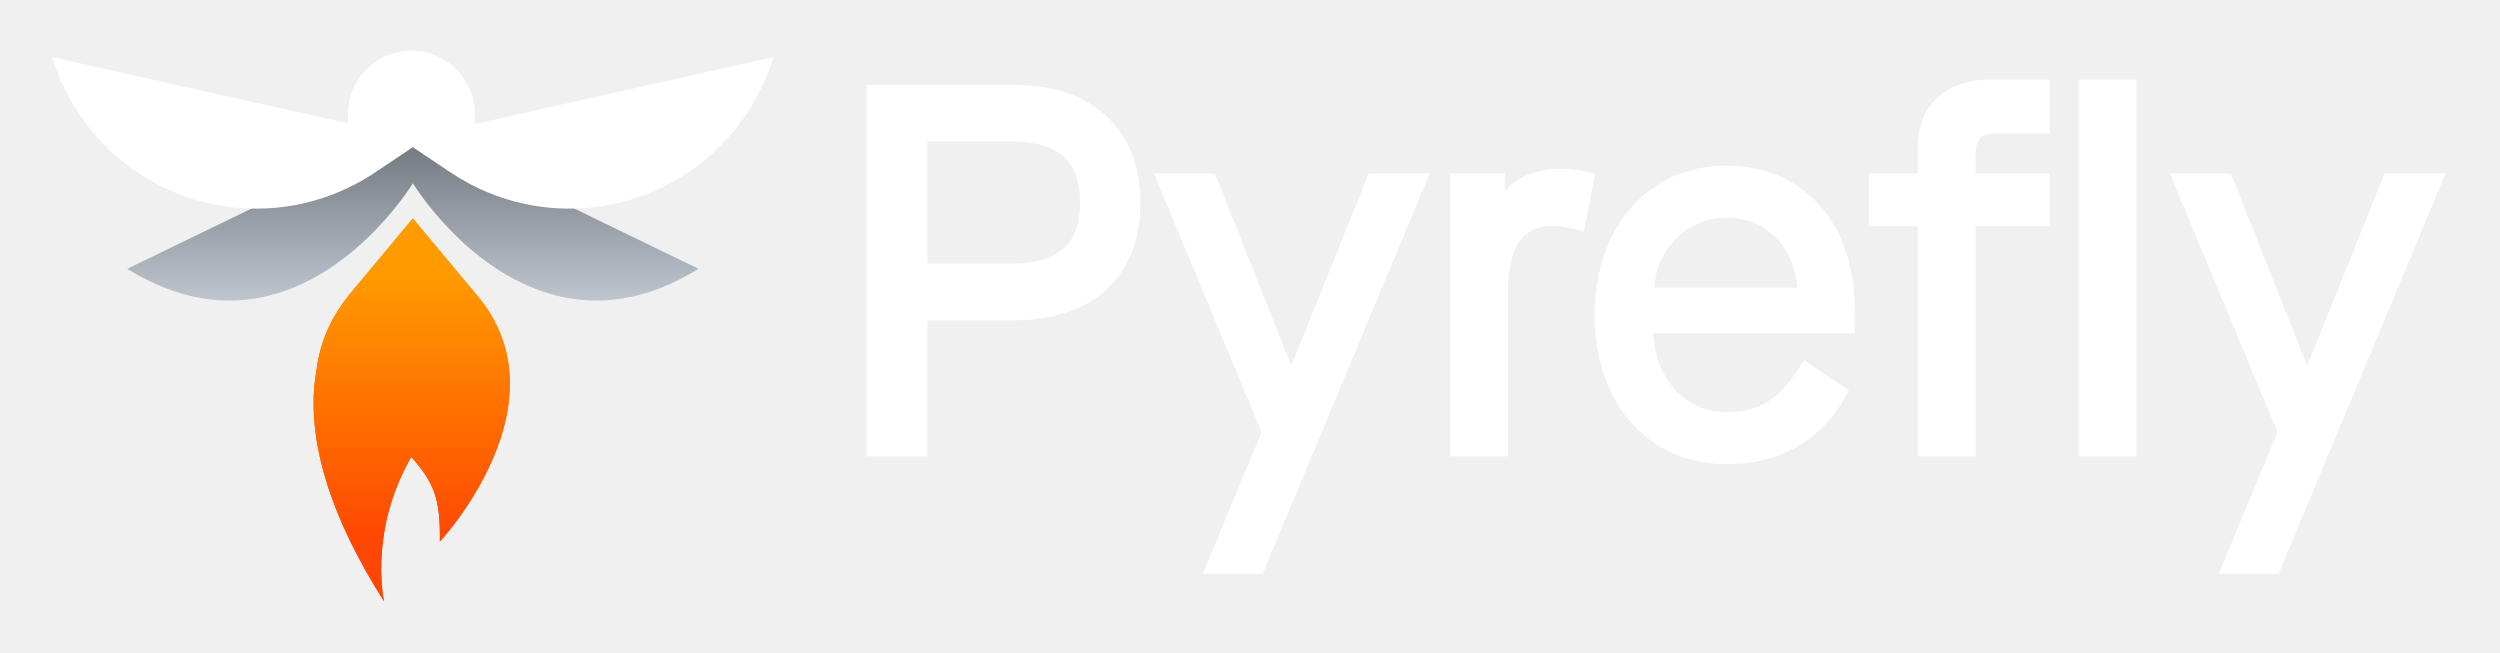
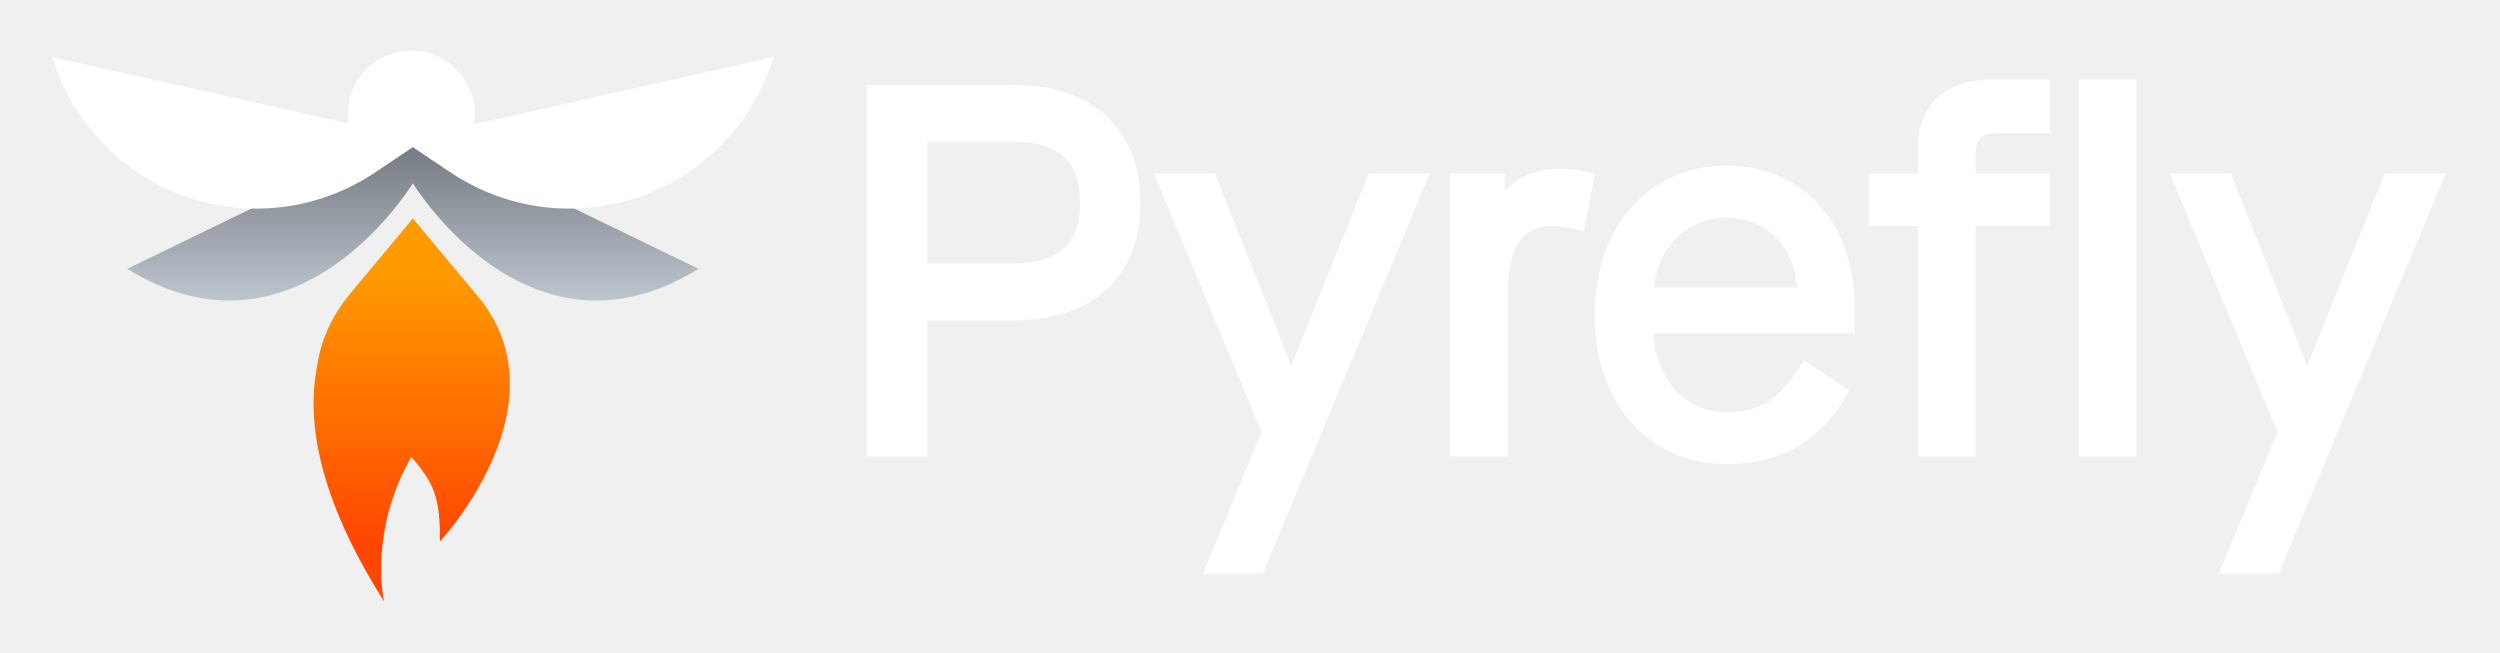
<svg xmlns="http://www.w3.org/2000/svg" id="Layer_1" viewBox="0 0 1481.66 386.49">
  <defs>
    <style>.cls-1{fill:url(#linear-gradient-2);}.cls-2{fill:url(#linear-gradient);}.cls-3{fill:#fff;}</style>
    <linearGradient id="linear-gradient" x1="244.69" y1="178.14" x2="244.69" y2="77.23" gradientUnits="userSpaceOnUse">
      <stop offset="0" stop-color="#bdc5cf" />
      <stop offset="1" stop-color="#6d737a" />
    </linearGradient>
    <linearGradient id="linear-gradient-2" x1="243.99" y1="356.44" x2="243.99" y2="129.44" gradientUnits="userSpaceOnUse">
      <stop offset=".15" stop-color="#ff4602" />
      <stop offset=".85" stop-color="#ff9a00" />
    </linearGradient>
  </defs>
  <path class="cls-2" d="M244.69,77.23l-169.28,82.08c62.43,38.76,112.53,9.97,141.57-17.49.02-.04.04-.06.06-.06,17.19-16.29,27-32.09,27.61-33.08.02-.04.04-.06.04-.06,0,0,.02.02.04.06.61.99,10.42,16.79,27.61,33.08.02,0,.04.02.06.06,29.04,27.46,79.14,56.25,141.57,17.49l-169.28-82.08Z" />
  <path class="cls-3" d="M281.4,73.52v-5.87c0-20.77-16.83-37.6-37.6-37.6s-37.6,16.83-37.6,37.6v5.48L30.98,33.84c12.79,42.15,47.26,76.4,93.32,86.73,30.47,6.82,60.85,2.02,86.46-11.49,4.4-2.31,8.67-4.88,12.77-7.7l21.13-14.16,21.13,14.16c.4.28.82.52,1.23.79,1.34.9,2.69,1.77,4.06,2.62.6.37,1.2.73,1.8,1.09,1.7,1.01,3.43,1.98,5.18,2.92.17.09.33.19.5.28h0c25.63,13.5,56.01,18.32,86.49,11.49,46.06-10.33,80.53-44.58,93.32-86.72l-176.98,39.68Z" />
  <path class="cls-1" d="M268.84,311.09c-4.54,5.93-7.79,9.45-8.14,9.81.29-25.86-3.51-34.7-16.86-50.02-.04-.02-.08-.02-.11-.04-24.56,42.71-16.79,82.38-16.14,85.41,0,.04.04.08.04.1.02.06.02.1.02.1-32.32-50.92-42.72-90.71-41.77-121.35.21-7.15,1.31-13.78,2.36-20.01,2.73-16.39,10.12-29.8,18.69-40.38.46-.55.93-1.11,1.39-1.68l36.36-43.58,37.66,45.13,1.62,1.94c11,13.63,16.27,27.96,17.76,42.11,4.04,38.38-19.8,75.37-32.87,92.46Z" />
-   <path class="cls-1" d="M268.84,311.09c-4.54,5.93-7.79,9.45-8.14,9.81.29-25.86-3.51-34.7-16.86-50.02-.04-.02-.08-.02-.11-.04-24.56,42.71-16.79,82.38-16.14,85.41,0,.04.04.08.04.1.02.06.02.1.02.1-32.32-50.92-42.72-90.71-41.77-121.35.21-7.15,1.31-13.78,2.36-20.01,2.73-16.39,10.12-29.8,18.69-40.38.46-.55.93-1.11,1.39-1.68l36.36-43.58,37.66,45.13,1.62,1.94c11,13.63,16.27,27.96,17.76,42.11,4.04,38.38-19.8,75.37-32.87,92.46Z" />
  <path class="cls-3" d="M601.02,50.28h-87.24v220.19h35.76v-80.63h51.16c47.08,0,75.19-26.03,75.19-69.63s-28.69-69.94-74.88-69.94ZM549.54,83.88h50.24c27.53,0,40.35,11.55,40.35,36.34s-13.3,36.03-40.66,36.03h-49.93v-72.36Z" />
  <polygon class="cls-3" points="765.3 216.7 719.98 102.79 683.87 102.79 747.71 256.14 712.91 339.98 748.38 339.98 847.34 102.79 811.23 102.79 765.3 216.7" />
  <path class="cls-3" d="M943.5,102.55c-6.76-1.78-12.36-2.54-18.73-2.54-13.81,0-25.52,4.77-32.94,13.26v-10.48h-32.37v167.67h34.22v-97.12c0-26.89,8.4-39.42,26.45-39.42,5.03,0,9.64.76,16.45,2.7l2.07.59,6.63-34.2-1.79-.47Z" />
  <path class="cls-3" d="M1023.08,98.16c-45.91,0-77.97,36.38-77.97,88.47s31.46,88.47,78.28,88.47c32.09,0,56.84-14.57,71.56-42.13l.84-1.57-26.66-17.89-1.08,1.74c-13.29,21.44-25.05,29.03-44.97,29.03-24.06,0-41.65-19.11-43.35-46.72h119.46v-14.64c0-50.7-30.59-84.77-76.12-84.77ZM980.35,170.45c1.57-23.41,19.98-41.47,42.73-41.47s40.09,16.2,42.08,41.47h-84.81Z" />
  <path class="cls-3" d="M1170.88,90.85c0-8.35,3.65-11.91,12.22-11.91h31.67v-31.75h-35.06c-26.57,0-43.07,15.31-43.07,39.95v15.66h-29.03v31.12h29.03v136.54h34.23v-136.54h43.89v-31.12h-43.89v-11.95Z" />
  <rect class="cls-3" x="1232.05" y="47.2" width="34.19" height="223.26" />
  <polygon class="cls-3" points="1413.33 102.79 1367.41 216.7 1322.09 102.79 1285.97 102.79 1349.81 256.14 1315.01 339.98 1350.48 339.98 1449.44 102.79 1413.33 102.79" />
</svg>
